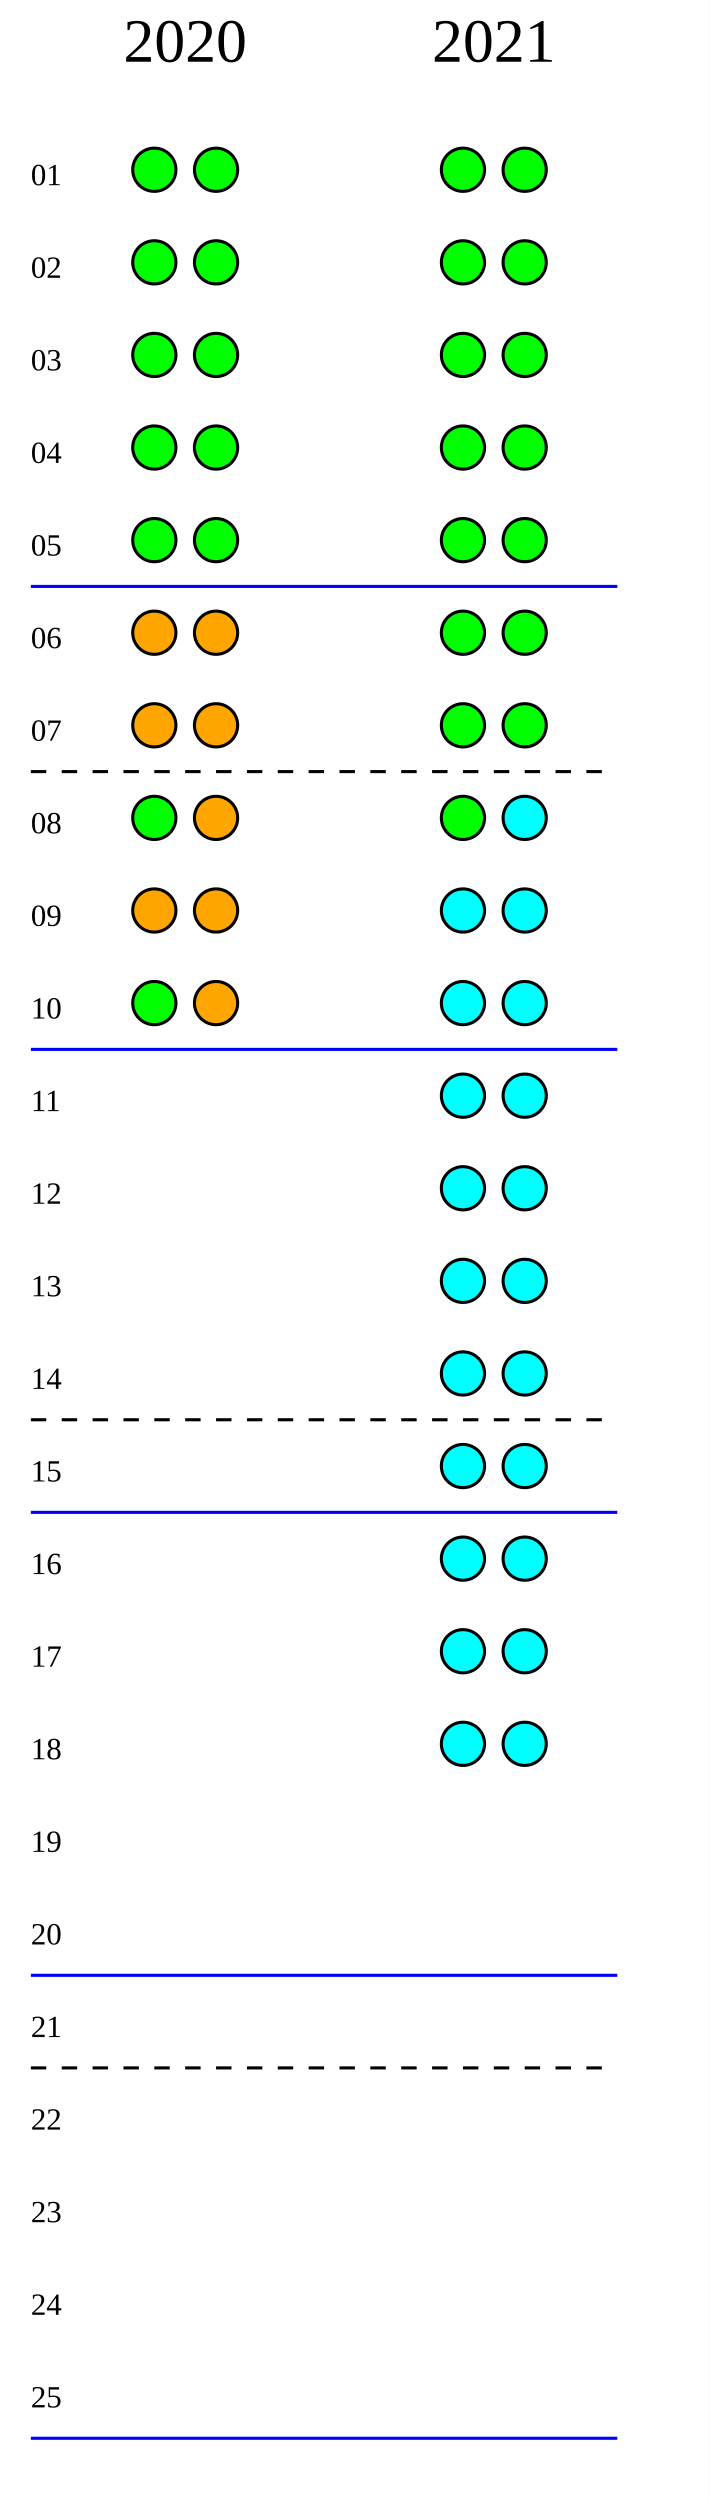
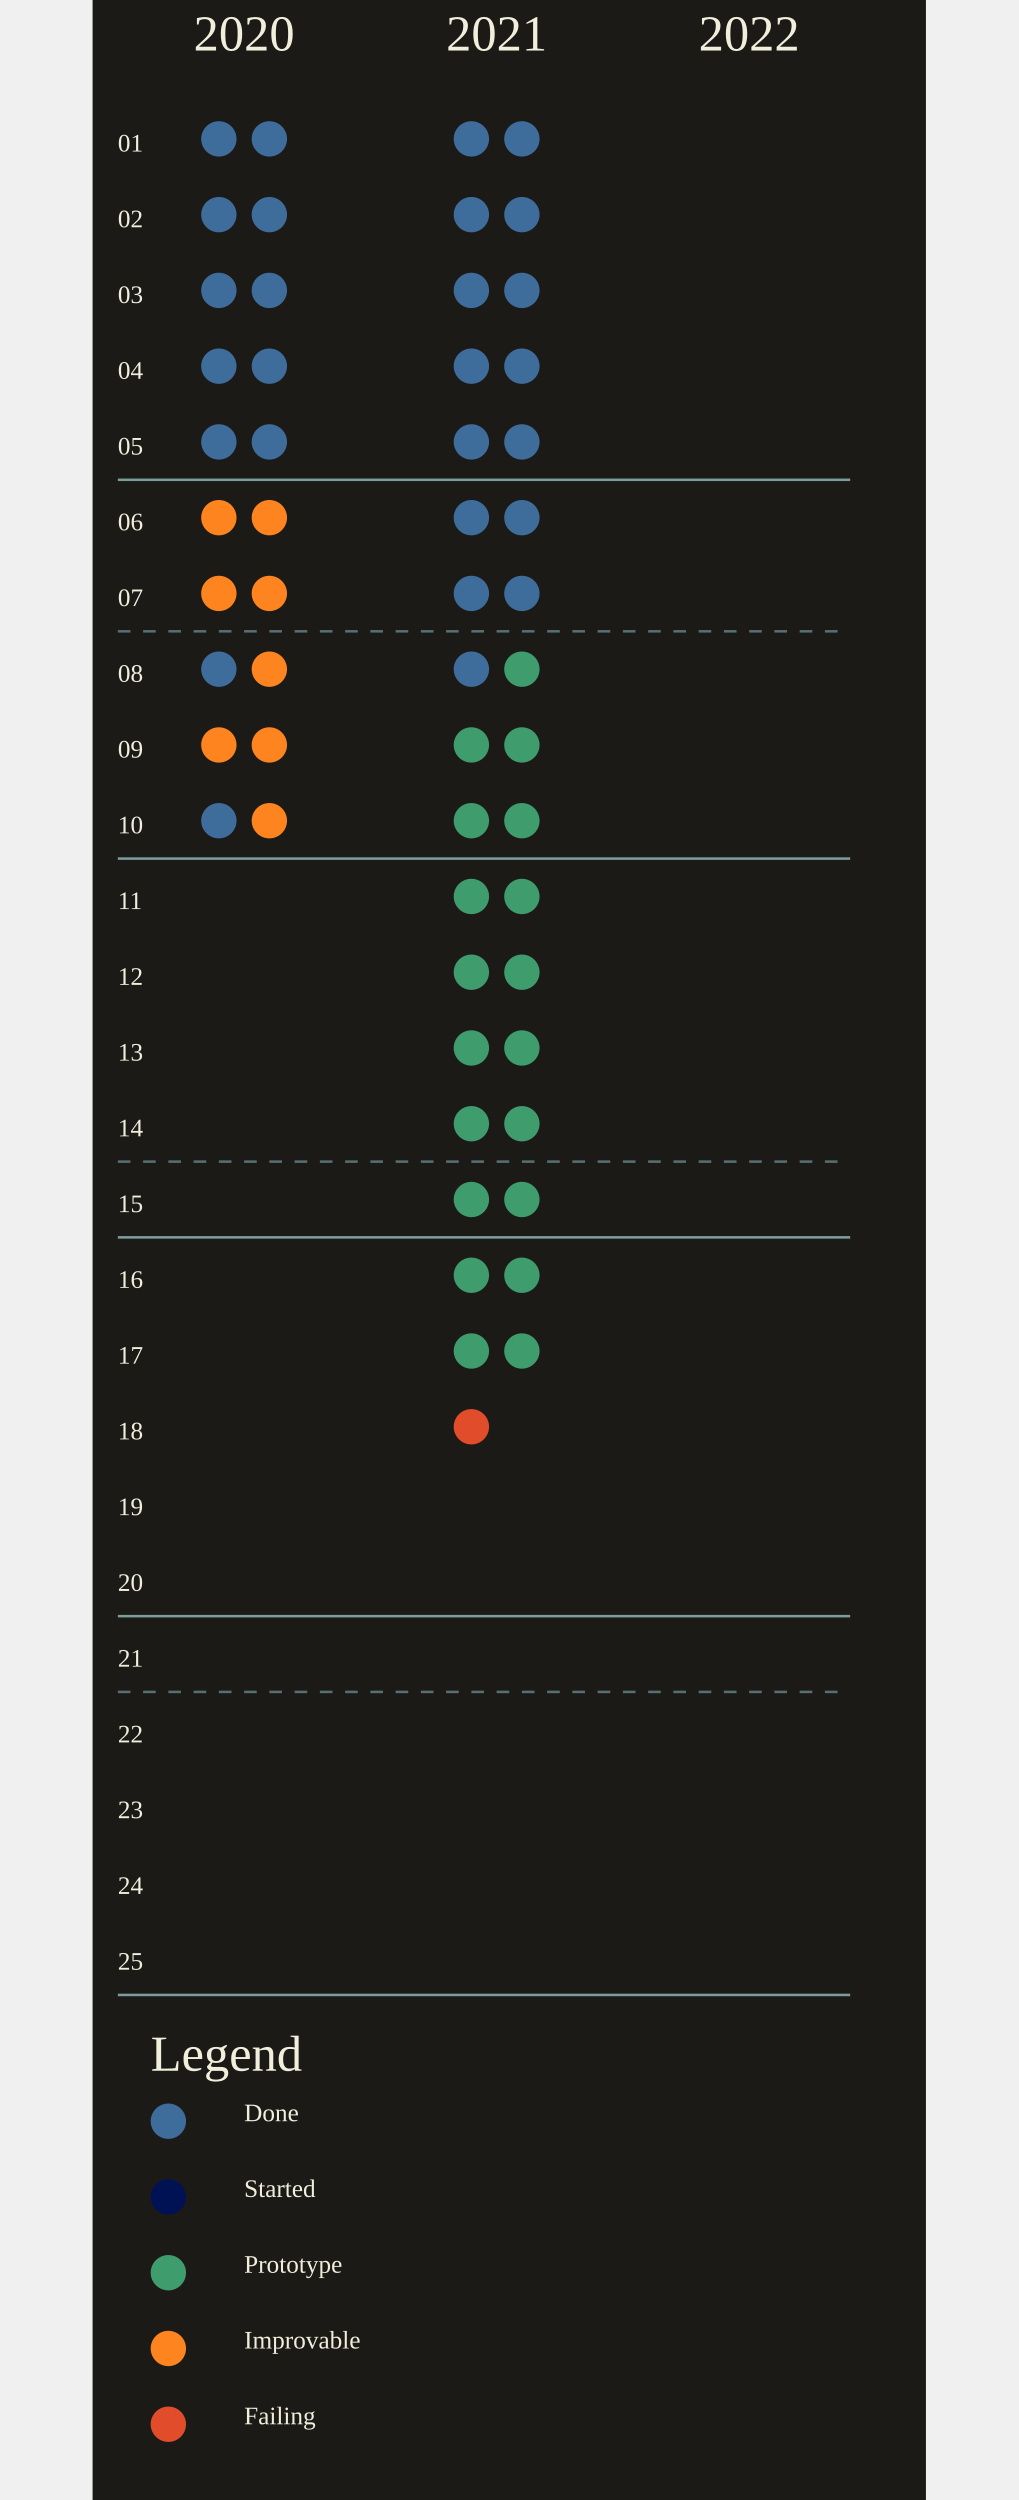
- <svg xmlns="http://www.w3.org/2000/svg" height="810" viewBox="0 0 230 810" width="230">
-   <rect fill="white" height="100%" width="100%" />
-   <text font-size="20" text-anchor="middle" x="60" y="20">
+ <svg xmlns="http://www.w3.org/2000/svg" height="810" viewBox="0 0 330 990" width="330">
+   <rect fill="#1b1a17" height="100%" width="100%" />
+   <text fill="#F1EFDC" font-size="20" text-anchor="middle" x="60" y="20">
2020
</text>
-   <circle cx="50" cy="55" fill="lime" r="7" stroke="black" />
-   <circle cx="70" cy="55" fill="lime" r="7" stroke="black" />
-   <circle cx="50" cy="85" fill="lime" r="7" stroke="black" />
-   <circle cx="70" cy="85" fill="lime" r="7" stroke="black" />
-   <circle cx="50" cy="115" fill="lime" r="7" stroke="black" />
-   <circle cx="70" cy="115" fill="lime" r="7" stroke="black" />
-   <circle cx="50" cy="145" fill="lime" r="7" stroke="black" />
-   <circle cx="70" cy="145" fill="lime" r="7" stroke="black" />
-   <circle cx="50" cy="175" fill="lime" r="7" stroke="black" />
-   <circle cx="70" cy="175" fill="lime" r="7" stroke="black" />
-   <circle cx="50" cy="205" fill="orange" r="7" stroke="black" />
-   <circle cx="70" cy="205" fill="orange" r="7" stroke="black" />
-   <circle cx="50" cy="235" fill="orange" r="7" stroke="black" />
-   <circle cx="70" cy="235" fill="orange" r="7" stroke="black" />
-   <circle cx="50" cy="265" fill="lime" r="7" stroke="black" />
-   <circle cx="70" cy="265" fill="orange" r="7" stroke="black" />
-   <circle cx="50" cy="295" fill="orange" r="7" stroke="black" />
-   <circle cx="70" cy="295" fill="orange" r="7" stroke="black" />
-   <circle cx="50" cy="325" fill="lime" r="7" stroke="black" />
-   <circle cx="70" cy="325" fill="orange" r="7" stroke="black" />
-   <text font-size="20" text-anchor="middle" x="160" y="20">
+   <circle cx="50" cy="55" fill="#3e6d9c" r="7" />
+   <circle cx="70" cy="55" fill="#3e6d9c" r="7" />
+   <circle cx="50" cy="85" fill="#3e6d9c" r="7" />
+   <circle cx="70" cy="85" fill="#3e6d9c" r="7" />
+   <circle cx="50" cy="115" fill="#3e6d9c" r="7" />
+   <circle cx="70" cy="115" fill="#3e6d9c" r="7" />
+   <circle cx="50" cy="145" fill="#3e6d9c" r="7" />
+   <circle cx="70" cy="145" fill="#3e6d9c" r="7" />
+   <circle cx="50" cy="175" fill="#3e6d9c" r="7" />
+   <circle cx="70" cy="175" fill="#3e6d9c" r="7" />
+   <circle cx="50" cy="205" fill="#fd841f" r="7" />
+   <circle cx="70" cy="205" fill="#fd841f" r="7" />
+   <circle cx="50" cy="235" fill="#fd841f" r="7" />
+   <circle cx="70" cy="235" fill="#fd841f" r="7" />
+   <circle cx="50" cy="265" fill="#3e6d9c" r="7" />
+   <circle cx="70" cy="265" fill="#fd841f" r="7" />
+   <circle cx="50" cy="295" fill="#fd841f" r="7" />
+   <circle cx="70" cy="295" fill="#fd841f" r="7" />
+   <circle cx="50" cy="325" fill="#3e6d9c" r="7" />
+   <circle cx="70" cy="325" fill="#fd841f" r="7" />
+   <text fill="#F1EFDC" font-size="20" text-anchor="middle" x="160" y="20">
2021
</text>
-   <circle cx="150" cy="55" fill="lime" r="7" stroke="black" />
-   <circle cx="170" cy="55" fill="lime" r="7" stroke="black" />
-   <circle cx="150" cy="85" fill="lime" r="7" stroke="black" />
-   <circle cx="170" cy="85" fill="lime" r="7" stroke="black" />
-   <circle cx="150" cy="115" fill="lime" r="7" stroke="black" />
-   <circle cx="170" cy="115" fill="lime" r="7" stroke="black" />
-   <circle cx="150" cy="145" fill="lime" r="7" stroke="black" />
-   <circle cx="170" cy="145" fill="lime" r="7" stroke="black" />
-   <circle cx="150" cy="175" fill="lime" r="7" stroke="black" />
-   <circle cx="170" cy="175" fill="lime" r="7" stroke="black" />
-   <circle cx="150" cy="205" fill="lime" r="7" stroke="black" />
-   <circle cx="170" cy="205" fill="lime" r="7" stroke="black" />
-   <circle cx="150" cy="235" fill="lime" r="7" stroke="black" />
-   <circle cx="170" cy="235" fill="lime" r="7" stroke="black" />
-   <circle cx="150" cy="265" fill="lime" r="7" stroke="black" />
-   <circle cx="170" cy="265" fill="cyan" r="7" stroke="black" />
-   <circle cx="150" cy="295" fill="cyan" r="7" stroke="black" />
-   <circle cx="170" cy="295" fill="cyan" r="7" stroke="black" />
-   <circle cx="150" cy="325" fill="cyan" r="7" stroke="black" />
-   <circle cx="170" cy="325" fill="cyan" r="7" stroke="black" />
-   <circle cx="150" cy="355" fill="cyan" r="7" stroke="black" />
-   <circle cx="170" cy="355" fill="cyan" r="7" stroke="black" />
-   <circle cx="150" cy="385" fill="cyan" r="7" stroke="black" />
-   <circle cx="170" cy="385" fill="cyan" r="7" stroke="black" />
-   <circle cx="150" cy="415" fill="cyan" r="7" stroke="black" />
-   <circle cx="170" cy="415" fill="cyan" r="7" stroke="black" />
-   <circle cx="150" cy="445" fill="cyan" r="7" stroke="black" />
-   <circle cx="170" cy="445" fill="cyan" r="7" stroke="black" />
-   <circle cx="150" cy="475" fill="cyan" r="7" stroke="black" />
-   <circle cx="170" cy="475" fill="cyan" r="7" stroke="black" />
-   <circle cx="150" cy="505" fill="cyan" r="7" stroke="black" />
-   <circle cx="170" cy="505" fill="cyan" r="7" stroke="black" />
-   <circle cx="150" cy="535" fill="cyan" r="7" stroke="black" />
-   <circle cx="170" cy="535" fill="cyan" r="7" stroke="black" />
-   <circle cx="150" cy="565" fill="cyan" r="7" stroke="black" />
-   <circle cx="170" cy="565" fill="cyan" r="7" stroke="black" />
-   <text font-size="10" x="10" y="60">
+   <circle cx="150" cy="55" fill="#3e6d9c" r="7" />
+   <circle cx="170" cy="55" fill="#3e6d9c" r="7" />
+   <circle cx="150" cy="85" fill="#3e6d9c" r="7" />
+   <circle cx="170" cy="85" fill="#3e6d9c" r="7" />
+   <circle cx="150" cy="115" fill="#3e6d9c" r="7" />
+   <circle cx="170" cy="115" fill="#3e6d9c" r="7" />
+   <circle cx="150" cy="145" fill="#3e6d9c" r="7" />
+   <circle cx="170" cy="145" fill="#3e6d9c" r="7" />
+   <circle cx="150" cy="175" fill="#3e6d9c" r="7" />
+   <circle cx="170" cy="175" fill="#3e6d9c" r="7" />
+   <circle cx="150" cy="205" fill="#3e6d9c" r="7" />
+   <circle cx="170" cy="205" fill="#3e6d9c" r="7" />
+   <circle cx="150" cy="235" fill="#3e6d9c" r="7" />
+   <circle cx="170" cy="235" fill="#3e6d9c" r="7" />
+   <circle cx="150" cy="265" fill="#3e6d9c" r="7" />
+   <circle cx="170" cy="265" fill="#3e9c6d" r="7" />
+   <circle cx="150" cy="295" fill="#3e9c6d" r="7" />
+   <circle cx="170" cy="295" fill="#3e9c6d" r="7" />
+   <circle cx="150" cy="325" fill="#3e9c6d" r="7" />
+   <circle cx="170" cy="325" fill="#3e9c6d" r="7" />
+   <circle cx="150" cy="355" fill="#3e9c6d" r="7" />
+   <circle cx="170" cy="355" fill="#3e9c6d" r="7" />
+   <circle cx="150" cy="385" fill="#3e9c6d" r="7" />
+   <circle cx="170" cy="385" fill="#3e9c6d" r="7" />
+   <circle cx="150" cy="415" fill="#3e9c6d" r="7" />
+   <circle cx="170" cy="415" fill="#3e9c6d" r="7" />
+   <circle cx="150" cy="445" fill="#3e9c6d" r="7" />
+   <circle cx="170" cy="445" fill="#3e9c6d" r="7" />
+   <circle cx="150" cy="475" fill="#3e9c6d" r="7" />
+   <circle cx="170" cy="475" fill="#3e9c6d" r="7" />
+   <circle cx="150" cy="505" fill="#3e9c6d" r="7" />
+   <circle cx="170" cy="505" fill="#3e9c6d" r="7" />
+   <circle cx="150" cy="535" fill="#3e9c6d" r="7" />
+   <circle cx="170" cy="535" fill="#3e9c6d" r="7" />
+   <circle cx="150" cy="565" fill="#e14d2a" r="7" />
+   <text fill="#F1EFDC" font-size="20" text-anchor="middle" x="260" y="20">
+ 2022
+ </text>
+   <text fill="#F1EFDC" font-size="10" x="10" y="60">
01
</text>
-   <text font-size="10" x="10" y="90">
+   <text fill="#F1EFDC" font-size="10" x="10" y="90">
02
</text>
-   <text font-size="10" x="10" y="120">
+   <text fill="#F1EFDC" font-size="10" x="10" y="120">
03
</text>
-   <text font-size="10" x="10" y="150">
+   <text fill="#F1EFDC" font-size="10" x="10" y="150">
04
</text>
-   <text font-size="10" x="10" y="180">
+   <text fill="#F1EFDC" font-size="10" x="10" y="180">
05
</text>
-   <line stroke="blue" x1="10" x2="200" y1="190" y2="190" />
-   <text font-size="10" x="10" y="210">
+   <line stroke="#7D9D9C" x1="10" x2="300" y1="190" y2="190" />
+   <text fill="#F1EFDC" font-size="10" x="10" y="210">
06
</text>
-   <text font-size="10" x="10" y="240">
+   <text fill="#F1EFDC" font-size="10" x="10" y="240">
07
</text>
-   <line stroke="black" stroke-dasharray="5,5" x1="10" x2="200" y1="250" y2="250" />
-   <text font-size="10" x="10" y="270">
+   <line stroke="#576F72" stroke-dasharray="5,5" x1="10" x2="300" y1="250" y2="250" />
+   <text fill="#F1EFDC" font-size="10" x="10" y="270">
08
</text>
-   <text font-size="10" x="10" y="300">
+   <text fill="#F1EFDC" font-size="10" x="10" y="300">
09
</text>
-   <text font-size="10" x="10" y="330">
+   <text fill="#F1EFDC" font-size="10" x="10" y="330">
10
</text>
-   <line stroke="blue" x1="10" x2="200" y1="340" y2="340" />
-   <text font-size="10" x="10" y="360">
+   <line stroke="#7D9D9C" x1="10" x2="300" y1="340" y2="340" />
+   <text fill="#F1EFDC" font-size="10" x="10" y="360">
11
</text>
-   <text font-size="10" x="10" y="390">
+   <text fill="#F1EFDC" font-size="10" x="10" y="390">
12
</text>
-   <text font-size="10" x="10" y="420">
+   <text fill="#F1EFDC" font-size="10" x="10" y="420">
13
</text>
-   <text font-size="10" x="10" y="450">
+   <text fill="#F1EFDC" font-size="10" x="10" y="450">
14
</text>
-   <line stroke="black" stroke-dasharray="5,5" x1="10" x2="200" y1="460" y2="460" />
-   <text font-size="10" x="10" y="480">
+   <line stroke="#576F72" stroke-dasharray="5,5" x1="10" x2="300" y1="460" y2="460" />
+   <text fill="#F1EFDC" font-size="10" x="10" y="480">
15
</text>
-   <line stroke="blue" x1="10" x2="200" y1="490" y2="490" />
-   <text font-size="10" x="10" y="510">
+   <line stroke="#7D9D9C" x1="10" x2="300" y1="490" y2="490" />
+   <text fill="#F1EFDC" font-size="10" x="10" y="510">
16
</text>
-   <text font-size="10" x="10" y="540">
+   <text fill="#F1EFDC" font-size="10" x="10" y="540">
17
</text>
-   <text font-size="10" x="10" y="570">
+   <text fill="#F1EFDC" font-size="10" x="10" y="570">
18
</text>
-   <text font-size="10" x="10" y="600">
+   <text fill="#F1EFDC" font-size="10" x="10" y="600">
19
</text>
-   <text font-size="10" x="10" y="630">
+   <text fill="#F1EFDC" font-size="10" x="10" y="630">
20
</text>
-   <line stroke="blue" x1="10" x2="200" y1="640" y2="640" />
-   <text font-size="10" x="10" y="660">
+   <line stroke="#7D9D9C" x1="10" x2="300" y1="640" y2="640" />
+   <text fill="#F1EFDC" font-size="10" x="10" y="660">
21
</text>
-   <line stroke="black" stroke-dasharray="5,5" x1="10" x2="200" y1="670" y2="670" />
-   <text font-size="10" x="10" y="690">
+   <line stroke="#576F72" stroke-dasharray="5,5" x1="10" x2="300" y1="670" y2="670" />
+   <text fill="#F1EFDC" font-size="10" x="10" y="690">
22
</text>
-   <text font-size="10" x="10" y="720">
+   <text fill="#F1EFDC" font-size="10" x="10" y="720">
23
</text>
-   <text font-size="10" x="10" y="750">
+   <text fill="#F1EFDC" font-size="10" x="10" y="750">
24
</text>
-   <text font-size="10" x="10" y="780">
+   <text fill="#F1EFDC" font-size="10" x="10" y="780">
25
</text>
-   <line stroke="blue" x1="10" x2="200" y1="790" y2="790" />
+   <line stroke="#7D9D9C" x1="10" x2="300" y1="790" y2="790" />
+   <text fill="#F1EFDC" font-size="20" text-anchor="left" x="23" y="820">
+ Legend
+ </text>
+   <circle cx="30" cy="840" fill="#3e6d9c" r="7" />
+   <text fill="#F1EFDC" font-size="10" x="60" y="840">
+ 
+ Done
+ 
+ </text>
+   <circle cx="30" cy="870" fill="#001253" r="7" />
+   <text fill="#F1EFDC" font-size="10" x="60" y="870">
+ 
+ Started
+ 
+ </text>
+   <circle cx="30" cy="900" fill="#3e9c6d" r="7" />
+   <text fill="#F1EFDC" font-size="10" x="60" y="900">
+ 
+ Prototype
+ 
+ </text>
+   <circle cx="30" cy="930" fill="#fd841f" r="7" />
+   <text fill="#F1EFDC" font-size="10" x="60" y="930">
+ 
+ Improvable
+ 
+ </text>
+   <circle cx="30" cy="960" fill="#e14d2a" r="7" />
+   <text fill="#F1EFDC" font-size="10" x="60" y="960">
+ 
+ Failing
+ 
+ </text>
</svg>
